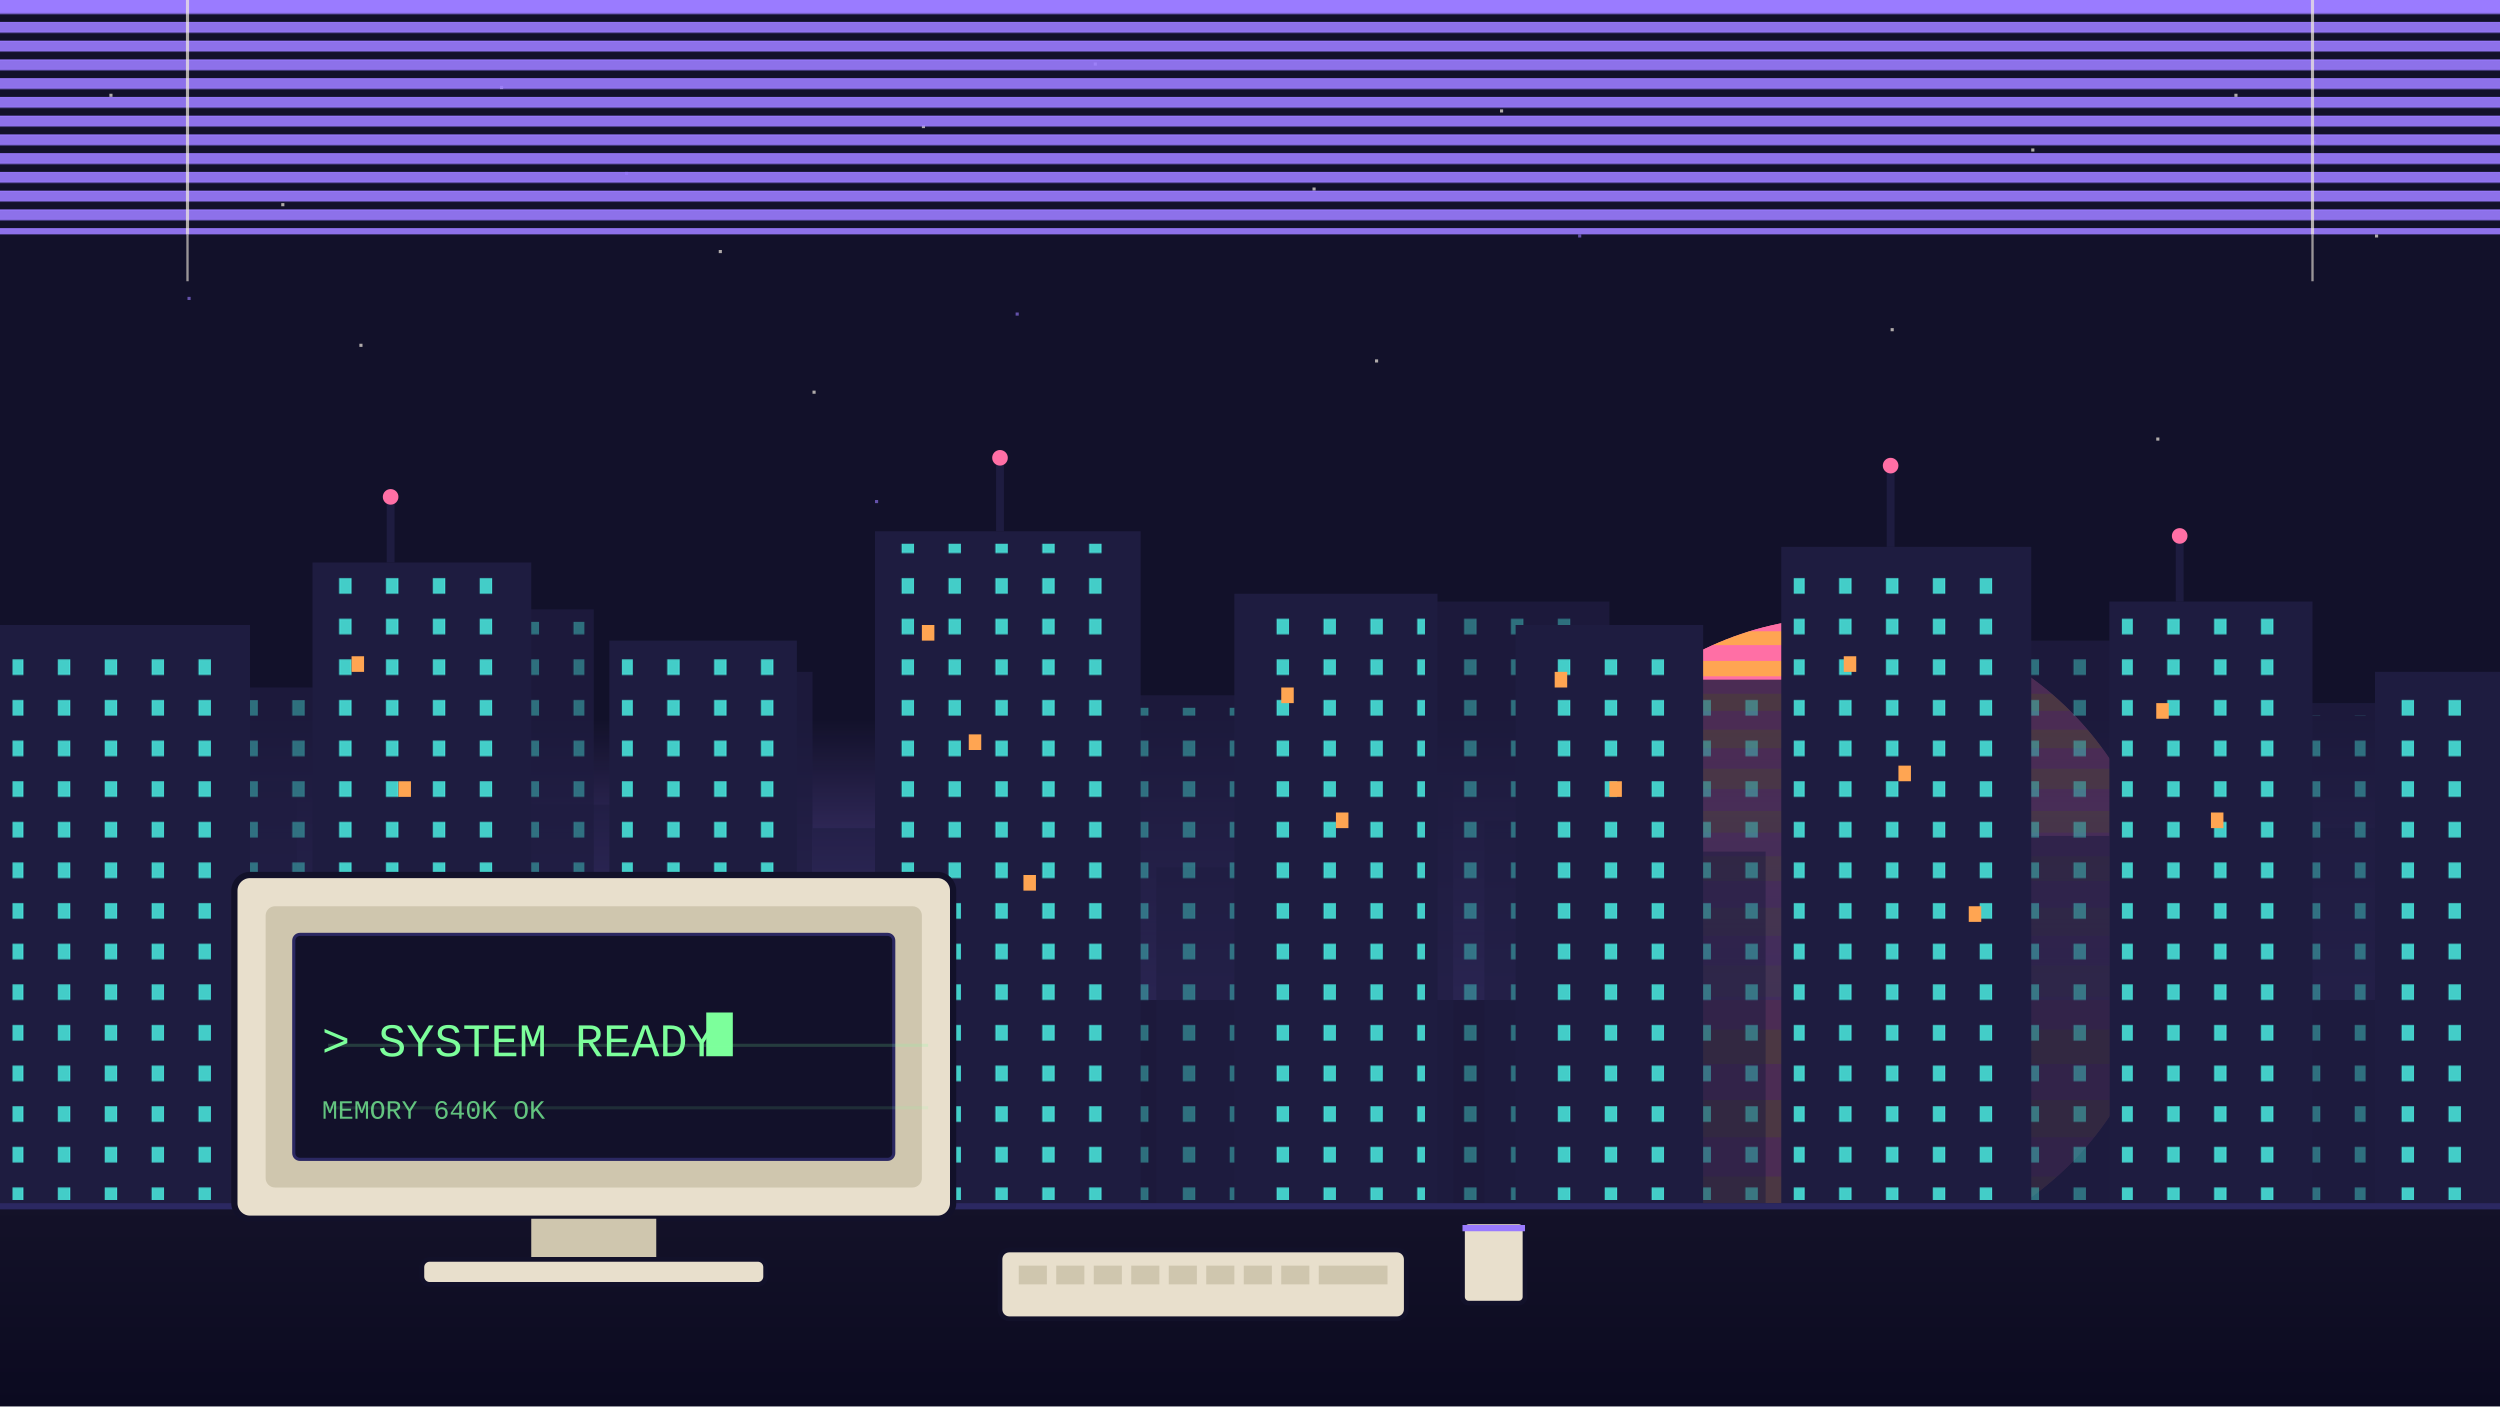
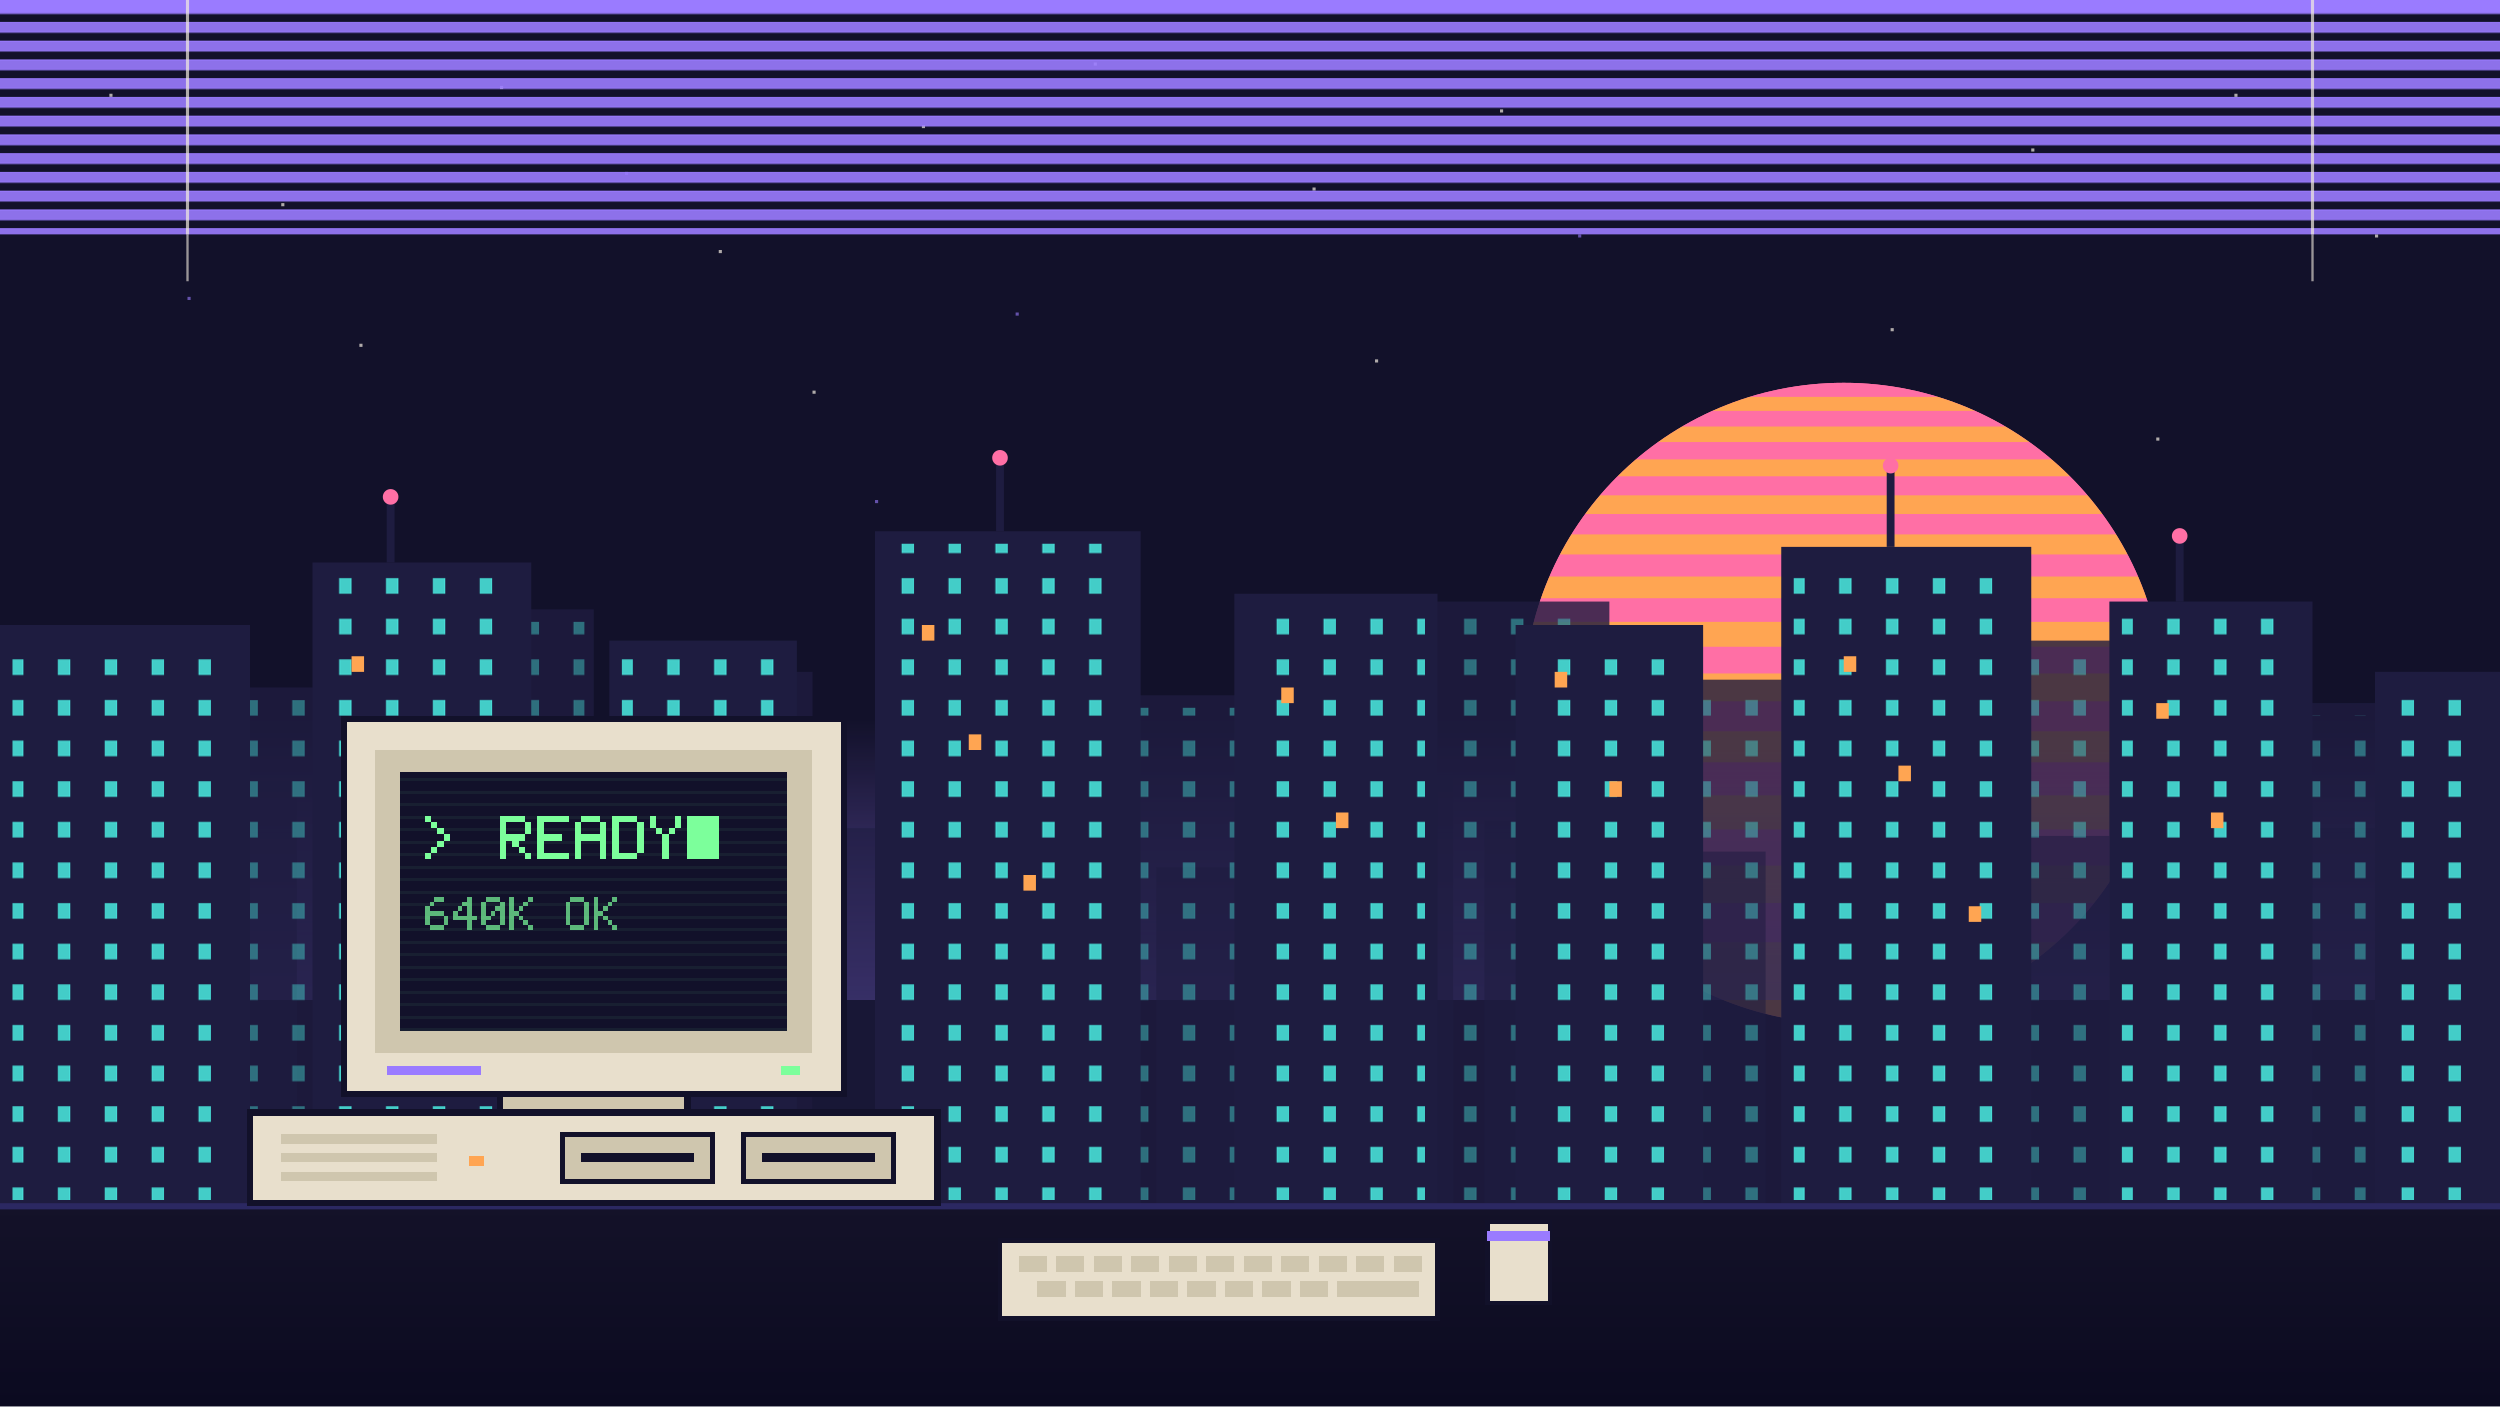
<svg xmlns="http://www.w3.org/2000/svg" viewBox="0 0 1600 900" width="1600" height="900" preserveAspectRatio="xMidYMid slice" role="img" aria-label="">
  <defs>
    <linearGradient id="glow" x1="0" y1="0" x2="0" y2="1">
      <stop offset="0" stop-color="#9A7BFF" stop-opacity="0" />
      <stop offset="0.55" stop-color="#9A7BFF" stop-opacity="0.28" />
      <stop offset="1" stop-color="#9A7BFF" stop-opacity="0.5" />
    </linearGradient>
    <linearGradient id="desk" x1="0" y1="0" x2="0" y2="1">
      <stop offset="0" stop-color="#141229" />
      <stop offset="1" stop-color="#0B0A20" />
    </linearGradient>
    <clipPath id="sunclip">
      <circle cx="1180" cy="600" r="205" />
    </clipPath>
    <clipPath id="skylineMid">
      <rect x="96" y="448" width="108" height="320" />
      <rect x="236" y="398" width="138" height="370" />
      <rect x="426" y="438" width="88" height="330" />
      <rect x="566" y="408" width="118" height="360" />
      <rect x="726" y="453" width="98" height="315" />
      <rect x="876" y="393" width="148" height="375" />
      <rect x="1066" y="443" width="108" height="325" />
      <rect x="1236" y="418" width="118" height="350" />
      <rect x="1416" y="458" width="98" height="310" />
      <rect x="1536" y="478" width="58" height="290" />
    </clipPath>
    <clipPath id="skyline">
      <rect x="8" y="408" width="144" height="360" />
      <rect x="208" y="368" width="124" height="400" />
      <rect x="398" y="418" width="104" height="350" />
      <rect x="568" y="348" width="154" height="420" />
      <rect x="798" y="388" width="114" height="380" />
      <rect x="978" y="408" width="104" height="360" />
      <rect x="1148" y="358" width="144" height="410" />
      <rect x="1358" y="393" width="114" height="375" />
      <rect x="1528" y="438" width="64" height="330" />
    </clipPath>
    <pattern id="winTeal" width="30" height="26" patternUnits="userSpaceOnUse">
      <rect x="7" y="6" width="8" height="10" fill="#45D6CF" />
    </pattern>
    <pattern id="winDim" width="30" height="26" patternUnits="userSpaceOnUse">
      <rect x="7" y="6" width="8" height="10" fill="#45D6CF" opacity="0.45" />
    </pattern>
    <pattern id="blinds" width="1600" height="12" patternUnits="userSpaceOnUse">
      <rect x="0" y="2" width="1600" height="7" fill="#9A7BFF" opacity="0.9" />
    </pattern>
  </defs>
  <rect width="1600" height="900" fill="#12112A" />
  <g fill="#F3ECDF" opacity="0.7">
    <rect x="70" y="60" width="2" height="2" />
    <rect x="180" y="130" width="2" height="2" />
    <rect x="320" y="55" width="2" height="2" />
    <rect x="460" y="160" width="2" height="2" />
    <rect x="590" y="80" width="2" height="2" />
    <rect x="700" y="40" width="2" height="2" />
    <rect x="840" y="120" width="2" height="2" />
    <rect x="960" y="70" width="2" height="2" />
    <rect x="1300" y="95" width="2" height="2" />
    <rect x="1430" y="60" width="2" height="2" />
    <rect x="1520" y="150" width="2" height="2" />
    <rect x="230" y="220" width="2" height="2" />
    <rect x="520" y="250" width="2" height="2" />
    <rect x="880" y="230" width="2" height="2" />
    <rect x="1210" y="210" width="2" height="2" />
    <rect x="1380" y="280" width="2" height="2" />
  </g>
  <g fill="#9A7BFF" opacity="0.6">
    <rect x="120" y="190" width="2" height="2" />
    <rect x="400" y="110" width="2" height="2" />
    <rect x="650" y="200" width="2" height="2" />
    <rect x="1010" y="150" width="2" height="2" />
    <rect x="1480" y="90" width="2" height="2" />
    <rect x="560" y="320" width="2" height="2" />
  </g>
-   <g clip-path="url(#sunclip)">
-     <circle cx="1180" cy="600" r="205" fill="#FF6FA5" />
-     <rect x="960" y="395" width="460" height="9" fill="#FF6FA5" />
-     <rect x="960" y="404" width="460" height="9" fill="#FFA552" />
-     <rect x="960" y="413" width="460" height="10" fill="#FF6FA5" />
-     <rect x="960" y="423" width="460" height="10" fill="#FFA552" />
-     <rect x="960" y="433" width="460" height="11" fill="#FF6FA5" />
-     <rect x="960" y="444" width="460" height="11" fill="#FFA552" />
-     <rect x="960" y="455" width="460" height="12" fill="#FF6FA5" />
-     <rect x="960" y="467" width="460" height="12" fill="#FFA552" />
-     <rect x="960" y="479" width="460" height="13" fill="#FF6FA5" />
-     <rect x="960" y="492" width="460" height="13" fill="#FFA552" />
-     <rect x="960" y="505" width="460" height="14" fill="#FF6FA5" />
-     <rect x="960" y="519" width="460" height="14" fill="#FFA552" />
-     <rect x="960" y="533" width="460" height="15" fill="#FF6FA5" />
-     <rect x="960" y="548" width="460" height="16" fill="#FFA552" />
-     <rect x="960" y="564" width="460" height="17" fill="#FF6FA5" />
-     <rect x="960" y="581" width="460" height="18" fill="#FFA552" />
-     <rect x="960" y="599" width="460" height="19" fill="#FF6FA5" />
-     <rect x="960" y="618" width="460" height="20" fill="#FFA552" />
-     <rect x="960" y="638" width="460" height="21" fill="#FF6FA5" />
-     <rect x="960" y="659" width="460" height="22" fill="#FFA552" />
-     <rect x="960" y="681" width="460" height="23" fill="#FF6FA5" />
-     <rect x="960" y="704" width="460" height="24" fill="#FFA552" />
-     <rect x="960" y="728" width="460" height="25" fill="#FF6FA5" />
-     <rect x="960" y="753" width="460" height="26" fill="#FFA552" />
-     <rect x="960" y="779" width="460" height="26" fill="#FFA552" />
+   <g transform="translate(0,-150)">
+     <g clip-path="url(#sunclip)">
+       <circle cx="1180" cy="600" r="205" fill="#FF6FA5" />
+       <rect x="960" y="395" width="460" height="9" fill="#FF6FA5" />
+       <rect x="960" y="404" width="460" height="9" fill="#FFA552" />
+       <rect x="960" y="413" width="460" height="10" fill="#FF6FA5" />
+       <rect x="960" y="423" width="460" height="10" fill="#FFA552" />
+       <rect x="960" y="433" width="460" height="11" fill="#FF6FA5" />
+       <rect x="960" y="444" width="460" height="11" fill="#FFA552" />
+       <rect x="960" y="455" width="460" height="12" fill="#FF6FA5" />
+       <rect x="960" y="467" width="460" height="12" fill="#FFA552" />
+       <rect x="960" y="479" width="460" height="13" fill="#FF6FA5" />
+       <rect x="960" y="492" width="460" height="13" fill="#FFA552" />
+       <rect x="960" y="505" width="460" height="14" fill="#FF6FA5" />
+       <rect x="960" y="519" width="460" height="14" fill="#FFA552" />
+       <rect x="960" y="533" width="460" height="15" fill="#FF6FA5" />
+       <rect x="960" y="548" width="460" height="16" fill="#FFA552" />
+       <rect x="960" y="564" width="460" height="17" fill="#FF6FA5" />
+       <rect x="960" y="581" width="460" height="18" fill="#FFA552" />
+       <rect x="960" y="599" width="460" height="19" fill="#FF6FA5" />
+       <rect x="960" y="618" width="460" height="20" fill="#FFA552" />
+       <rect x="960" y="638" width="460" height="21" fill="#FF6FA5" />
+       <rect x="960" y="659" width="460" height="22" fill="#FFA552" />
+       <rect x="960" y="681" width="460" height="23" fill="#FF6FA5" />
+       <rect x="960" y="704" width="460" height="24" fill="#FFA552" />
+       <rect x="960" y="728" width="460" height="25" fill="#FF6FA5" />
+       <rect x="960" y="753" width="460" height="26" fill="#FFA552" />
+       <rect x="960" y="779" width="460" height="26" fill="#FFA552" />
+     </g>
  </g>
  <rect x="0" y="460" width="1600" height="180" fill="url(#glow)" />
  <g fill="#1E1C40" opacity="0.55">
    <rect x="0" y="520" width="90" height="260" />
    <rect x="110" y="500" width="80" height="280" />
    <rect x="210" y="540" width="70" height="240" />
    <rect x="300" y="515" width="100" height="265" />
    <rect x="420" y="485" width="80" height="295" />
    <rect x="520" y="530" width="90" height="250" />
    <rect x="640" y="505" width="70" height="275" />
    <rect x="740" y="555" width="90" height="225" />
    <rect x="850" y="495" width="80" height="285" />
    <rect x="950" y="525" width="70" height="255" />
    <rect x="1040" y="545" width="90" height="235" />
    <rect x="1150" y="505" width="80" height="275" />
    <rect x="1260" y="535" width="90" height="245" />
    <rect x="1370" y="500" width="80" height="280" />
    <rect x="1470" y="530" width="80" height="250" />
  </g>
  <g fill="#1E1C40" opacity="0.8">
    <rect x="90" y="440" width="120" height="340" />
    <rect x="230" y="390" width="150" height="390" />
    <rect x="420" y="430" width="100" height="350" />
    <rect x="560" y="400" width="130" height="380" />
    <rect x="720" y="445" width="110" height="335" />
    <rect x="870" y="385" width="160" height="395" />
    <rect x="1060" y="435" width="120" height="345" />
    <rect x="1230" y="410" width="130" height="370" />
    <rect x="1410" y="450" width="110" height="330" />
    <rect x="1530" y="470" width="90" height="310" />
  </g>
  <rect x="0" y="385" width="1600" height="385" fill="url(#winDim)" clip-path="url(#skylineMid)" />
  <g fill="#1E1C40">
    <rect x="0" y="400" width="160" height="380" />
    <rect x="200" y="360" width="140" height="420" />
    <rect x="390" y="410" width="120" height="370" />
    <rect x="560" y="340" width="170" height="440" />
    <rect x="790" y="380" width="130" height="400" />
    <rect x="970" y="400" width="120" height="380" />
    <rect x="1140" y="350" width="160" height="430" />
    <rect x="1350" y="385" width="130" height="395" />
    <rect x="1520" y="430" width="110" height="350" />
  </g>
  <rect x="0" y="340" width="1600" height="440" fill="url(#winTeal)" clip-path="url(#skyline)" opacity="0.95" />
  <g fill="#FFA552">
    <rect x="225" y="420" width="8" height="10" />
    <rect x="255" y="500" width="8" height="10" />
    <rect x="590" y="400" width="8" height="10" />
    <rect x="620" y="470" width="8" height="10" />
    <rect x="655" y="560" width="8" height="10" />
    <rect x="820" y="440" width="8" height="10" />
    <rect x="855" y="520" width="8" height="10" />
    <rect x="995" y="430" width="8" height="10" />
    <rect x="1030" y="500" width="8" height="10" />
    <rect x="1180" y="420" width="8" height="10" />
    <rect x="1215" y="490" width="8" height="10" />
    <rect x="1260" y="580" width="8" height="10" />
    <rect x="1380" y="450" width="8" height="10" />
    <rect x="1415" y="520" width="8" height="10" />
  </g>
  <g stroke="#1E1C40" stroke-width="5" fill="none">
    <line x1="250" y1="360" x2="250" y2="320" />
    <line x1="640" y1="340" x2="640" y2="295" />
    <line x1="1210" y1="350" x2="1210" y2="300" />
    <line x1="1395" y1="385" x2="1395" y2="345" />
  </g>
  <g fill="#FF6FA5">
    <circle cx="250" cy="318" r="5" />
    <circle cx="640" cy="293" r="5" />
    <circle cx="1210" cy="298" r="5" />
    <circle cx="1395" cy="343" r="5" />
  </g>
  <rect x="0" y="770" width="1600" height="130" fill="url(#desk)" />
  <rect x="0" y="770" width="1600" height="4" fill="#2B2862" />
-   <g>
-     <rect x="150" y="560" width="460" height="220" rx="10" fill="#E8DFCC" stroke="#12112A" stroke-width="4" />
-     <rect x="170" y="580" width="420" height="180" rx="6" fill="#CFC6AE" />
-     <rect x="188" y="598" width="384" height="144" rx="4" fill="#12112A" />
-     <text x="206" y="676" font-family="'DotGothic16', 'Courier New', monospace" font-size="30" fill="#7CFF9B">&gt; SYSTEM READY</text>
-     <rect x="452" y="648" width="17" height="28" fill="#7CFF9B" />
-     <text x="206" y="716" font-family="'DotGothic16', 'Courier New', monospace" font-size="17" fill="#7CFF9B" opacity="0.75">MEMORY 640K OK</text>
-     <rect x="188" y="598" width="384" height="144" rx="4" fill="none" stroke="#2B2862" stroke-width="2" />
-     <rect x="210" y="668" width="384" height="2" fill="#7CFF9B" opacity="0.18" />
-     <rect x="210" y="708" width="384" height="2" fill="#7CFF9B" opacity="0.12" />
-     <rect x="340" y="780" width="80" height="30" fill="#CFC6AE" />
-     <rect x="270" y="806" width="220" height="16" rx="5" fill="#E8DFCC" stroke="#12112A" stroke-width="3" />
-   </g>
-   <rect x="640" y="800" width="260" height="44" rx="6" fill="#E8DFCC" stroke="#12112A" stroke-width="3" />
-   <g fill="#CFC6AE">
-     <rect x="652" y="810" width="18" height="12" />
-     <rect x="676" y="810" width="18" height="12" />
-     <rect x="700" y="810" width="18" height="12" />
-     <rect x="724" y="810" width="18" height="12" />
-     <rect x="748" y="810" width="18" height="12" />
-     <rect x="772" y="810" width="18" height="12" />
-     <rect x="796" y="810" width="18" height="12" />
-     <rect x="820" y="810" width="18" height="12" />
-     <rect x="844" y="810" width="44" height="12" />
-   </g>
-   <rect x="936" y="782" width="40" height="52" rx="4" fill="#E8DFCC" stroke="#12112A" stroke-width="3" />
-   <path d="M936 786 h40" stroke="#9A7BFF" stroke-width="4" />
+   <g shape-rendering="crispEdges">
+     <rect x="220" y="460" width="320" height="240" fill="#E8DFCC" stroke="#12112A" stroke-width="4" />
+     <rect x="240" y="480" width="280" height="194" fill="#CFC6AE" />
+     <rect x="256" y="494" width="248" height="166" fill="#12112A" />
+     <g fill="#7CFF9B">
+       <rect x="272" y="522" width="4" height="4" />
+       <rect x="276" y="526" width="4" height="4" />
+       <rect x="280" y="530" width="4" height="4" />
+       <rect x="284" y="534" width="4" height="4" />
+       <rect x="280" y="538" width="4" height="4" />
+       <rect x="276" y="542" width="4" height="4" />
+       <rect x="272" y="546" width="4" height="4" />
+       <rect x="320" y="522" width="16" height="4" />
+       <rect x="320" y="526" width="4" height="4" />
+       <rect x="336" y="526" width="4" height="4" />
+       <rect x="320" y="530" width="4" height="4" />
+       <rect x="336" y="530" width="4" height="4" />
+       <rect x="320" y="534" width="16" height="4" />
+       <rect x="320" y="538" width="4" height="4" />
+       <rect x="328" y="538" width="4" height="4" />
+       <rect x="320" y="542" width="4" height="4" />
+       <rect x="332" y="542" width="4" height="4" />
+       <rect x="320" y="546" width="4" height="4" />
+       <rect x="336" y="546" width="4" height="4" />
+       <rect x="344" y="522" width="20" height="4" />
+       <rect x="344" y="526" width="4" height="4" />
+       <rect x="344" y="530" width="4" height="4" />
+       <rect x="344" y="534" width="16" height="4" />
+       <rect x="344" y="538" width="4" height="4" />
+       <rect x="344" y="542" width="4" height="4" />
+       <rect x="344" y="546" width="20" height="4" />
+       <rect x="372" y="522" width="12" height="4" />
+       <rect x="368" y="526" width="4" height="4" />
+       <rect x="384" y="526" width="4" height="4" />
+       <rect x="368" y="530" width="4" height="4" />
+       <rect x="384" y="530" width="4" height="4" />
+       <rect x="368" y="534" width="20" height="4" />
+       <rect x="368" y="538" width="4" height="4" />
+       <rect x="384" y="538" width="4" height="4" />
+       <rect x="368" y="542" width="4" height="4" />
+       <rect x="384" y="542" width="4" height="4" />
+       <rect x="368" y="546" width="4" height="4" />
+       <rect x="384" y="546" width="4" height="4" />
+       <rect x="392" y="522" width="16" height="4" />
+       <rect x="392" y="526" width="4" height="4" />
+       <rect x="408" y="526" width="4" height="4" />
+       <rect x="392" y="530" width="4" height="4" />
+       <rect x="408" y="530" width="4" height="4" />
+       <rect x="392" y="534" width="4" height="4" />
+       <rect x="408" y="534" width="4" height="4" />
+       <rect x="392" y="538" width="4" height="4" />
+       <rect x="408" y="538" width="4" height="4" />
+       <rect x="392" y="542" width="4" height="4" />
+       <rect x="408" y="542" width="4" height="4" />
+       <rect x="392" y="546" width="16" height="4" />
+       <rect x="416" y="522" width="4" height="4" />
+       <rect x="432" y="522" width="4" height="4" />
+       <rect x="416" y="526" width="4" height="4" />
+       <rect x="432" y="526" width="4" height="4" />
+       <rect x="420" y="530" width="4" height="4" />
+       <rect x="428" y="530" width="4" height="4" />
+       <rect x="424" y="534" width="4" height="4" />
+       <rect x="424" y="538" width="4" height="4" />
+       <rect x="424" y="542" width="4" height="4" />
+       <rect x="424" y="546" width="4" height="4" />
+       <rect x="440" y="522" width="20" height="28" />
+     </g>
+     <g fill="#7CFF9B" opacity="0.7">
+       <rect x="278" y="574" width="6" height="3" />
+       <rect x="275" y="577" width="3" height="3" />
+       <rect x="272" y="580" width="3" height="3" />
+       <rect x="272" y="583" width="12" height="3" />
+       <rect x="272" y="586" width="3" height="3" />
+       <rect x="284" y="586" width="3" height="3" />
+       <rect x="272" y="589" width="3" height="3" />
+       <rect x="284" y="589" width="3" height="3" />
+       <rect x="275" y="592" width="9" height="3" />
+       <rect x="299" y="574" width="3" height="3" />
+       <rect x="296" y="577" width="6" height="3" />
+       <rect x="293" y="580" width="3" height="3" />
+       <rect x="299" y="580" width="3" height="3" />
+       <rect x="290" y="583" width="3" height="3" />
+       <rect x="299" y="583" width="3" height="3" />
+       <rect x="290" y="586" width="15" height="3" />
+       <rect x="299" y="589" width="3" height="3" />
+       <rect x="299" y="592" width="3" height="3" />
+       <rect x="311" y="574" width="9" height="3" />
+       <rect x="308" y="577" width="3" height="3" />
+       <rect x="320" y="577" width="3" height="3" />
+       <rect x="308" y="580" width="3" height="3" />
+       <rect x="317" y="580" width="6" height="3" />
+       <rect x="308" y="583" width="3" height="3" />
+       <rect x="314" y="583" width="3" height="3" />
+       <rect x="320" y="583" width="3" height="3" />
+       <rect x="308" y="586" width="6" height="3" />
+       <rect x="320" y="586" width="3" height="3" />
+       <rect x="308" y="589" width="3" height="3" />
+       <rect x="320" y="589" width="3" height="3" />
+       <rect x="311" y="592" width="9" height="3" />
+       <rect x="326" y="574" width="3" height="3" />
+       <rect x="338" y="574" width="3" height="3" />
+       <rect x="326" y="577" width="3" height="3" />
+       <rect x="335" y="577" width="3" height="3" />
+       <rect x="326" y="580" width="3" height="3" />
+       <rect x="332" y="580" width="3" height="3" />
+       <rect x="326" y="583" width="6" height="3" />
+       <rect x="326" y="586" width="3" height="3" />
+       <rect x="332" y="586" width="3" height="3" />
+       <rect x="326" y="589" width="3" height="3" />
+       <rect x="335" y="589" width="3" height="3" />
+       <rect x="326" y="592" width="3" height="3" />
+       <rect x="338" y="592" width="3" height="3" />
+       <rect x="365" y="574" width="9" height="3" />
+       <rect x="362" y="577" width="3" height="3" />
+       <rect x="374" y="577" width="3" height="3" />
+       <rect x="362" y="580" width="3" height="3" />
+       <rect x="374" y="580" width="3" height="3" />
+       <rect x="362" y="583" width="3" height="3" />
+       <rect x="374" y="583" width="3" height="3" />
+       <rect x="362" y="586" width="3" height="3" />
+       <rect x="374" y="586" width="3" height="3" />
+       <rect x="362" y="589" width="3" height="3" />
+       <rect x="374" y="589" width="3" height="3" />
+       <rect x="365" y="592" width="9" height="3" />
+       <rect x="380" y="574" width="3" height="3" />
+       <rect x="392" y="574" width="3" height="3" />
+       <rect x="380" y="577" width="3" height="3" />
+       <rect x="389" y="577" width="3" height="3" />
+       <rect x="380" y="580" width="3" height="3" />
+       <rect x="386" y="580" width="3" height="3" />
+       <rect x="380" y="583" width="6" height="3" />
+       <rect x="380" y="586" width="3" height="3" />
+       <rect x="386" y="586" width="3" height="3" />
+       <rect x="380" y="589" width="3" height="3" />
+       <rect x="389" y="589" width="3" height="3" />
+       <rect x="380" y="592" width="3" height="3" />
+       <rect x="392" y="592" width="3" height="3" />
+     </g>
+     <g fill="#7CFF9B" opacity="0.06">
+       <rect x="256" y="498" width="248" height="2" />
+       <rect x="256" y="506" width="248" height="2" />
+       <rect x="256" y="514" width="248" height="2" />
+       <rect x="256" y="522" width="248" height="2" />
+       <rect x="256" y="530" width="248" height="2" />
+       <rect x="256" y="538" width="248" height="2" />
+       <rect x="256" y="546" width="248" height="2" />
+       <rect x="256" y="554" width="248" height="2" />
+       <rect x="256" y="562" width="248" height="2" />
+       <rect x="256" y="570" width="248" height="2" />
+       <rect x="256" y="578" width="248" height="2" />
+       <rect x="256" y="586" width="248" height="2" />
+       <rect x="256" y="594" width="248" height="2" />
+       <rect x="256" y="602" width="248" height="2" />
+       <rect x="256" y="610" width="248" height="2" />
+       <rect x="256" y="618" width="248" height="2" />
+       <rect x="256" y="626" width="248" height="2" />
+       <rect x="256" y="634" width="248" height="2" />
+       <rect x="256" y="642" width="248" height="2" />
+       <rect x="256" y="650" width="248" height="2" />
+       <rect x="256" y="658" width="248" height="2" />
+     </g>
+     <rect x="248" y="682" width="60" height="6" fill="#9A7BFF" />
+     <rect x="500" y="682" width="12" height="6" fill="#7CFF9B" />
+     <rect x="320" y="700" width="120" height="12" fill="#CFC6AE" stroke="#12112A" stroke-width="4" />
+     <rect x="160" y="712" width="440" height="58" fill="#E8DFCC" stroke="#12112A" stroke-width="4" />
+     <g fill="#CFC6AE">
+       <rect x="180" y="726" width="100" height="6" />
+       <rect x="180" y="738" width="100" height="6" />
+       <rect x="180" y="750" width="100" height="6" />
+     </g>
+     <rect x="360" y="726" width="96" height="30" fill="#CFC6AE" stroke="#12112A" stroke-width="3" />
+     <rect x="372" y="738" width="72" height="6" fill="#12112A" />
+     <rect x="476" y="726" width="96" height="30" fill="#CFC6AE" stroke="#12112A" stroke-width="3" />
+     <rect x="488" y="738" width="72" height="6" fill="#12112A" />
+     <rect x="300" y="740" width="10" height="6" fill="#FFA552" />
+   </g>
+   <g shape-rendering="crispEdges">
+     <rect x="640" y="794" width="280" height="50" fill="#E8DFCC" stroke="#12112A" stroke-width="3" />
+     <g fill="#CFC6AE">
+       <rect x="652" y="804" width="18" height="10" />
+       <rect x="676" y="804" width="18" height="10" />
+       <rect x="700" y="804" width="18" height="10" />
+       <rect x="724" y="804" width="18" height="10" />
+       <rect x="748" y="804" width="18" height="10" />
+       <rect x="772" y="804" width="18" height="10" />
+       <rect x="796" y="804" width="18" height="10" />
+       <rect x="820" y="804" width="18" height="10" />
+       <rect x="844" y="804" width="18" height="10" />
+       <rect x="868" y="804" width="18" height="10" />
+       <rect x="892" y="804" width="18" height="10" />
+       <rect x="664" y="820" width="18" height="10" />
+       <rect x="688" y="820" width="18" height="10" />
+       <rect x="712" y="820" width="18" height="10" />
+       <rect x="736" y="820" width="18" height="10" />
+       <rect x="760" y="820" width="18" height="10" />
+       <rect x="784" y="820" width="18" height="10" />
+       <rect x="808" y="820" width="18" height="10" />
+       <rect x="832" y="820" width="18" height="10" />
+       <rect x="856" y="820" width="52" height="10" />
+     </g>
+     <rect x="952" y="782" width="40" height="52" fill="#E8DFCC" stroke="#12112A" stroke-width="3" />
+     <rect x="952" y="788" width="40" height="6" fill="#9A7BFF" />
+   </g>
  <g>
    <rect x="0" y="0" width="1600" height="8" fill="#9A7BFF" />
    <rect x="0" y="0" width="1600" height="150" fill="url(#blinds)" />
    <line x1="120" y1="0" x2="120" y2="150" stroke="#F3ECDF" stroke-width="2" opacity="0.7" />
    <line x1="120" y1="150" x2="120" y2="180" stroke="#F3ECDF" stroke-width="1.5" opacity="0.6" />
    <line x1="1480" y1="0" x2="1480" y2="150" stroke="#F3ECDF" stroke-width="2" opacity="0.7" />
    <line x1="1480" y1="150" x2="1480" y2="180" stroke="#F3ECDF" stroke-width="1.5" opacity="0.6" />
  </g>
</svg>
